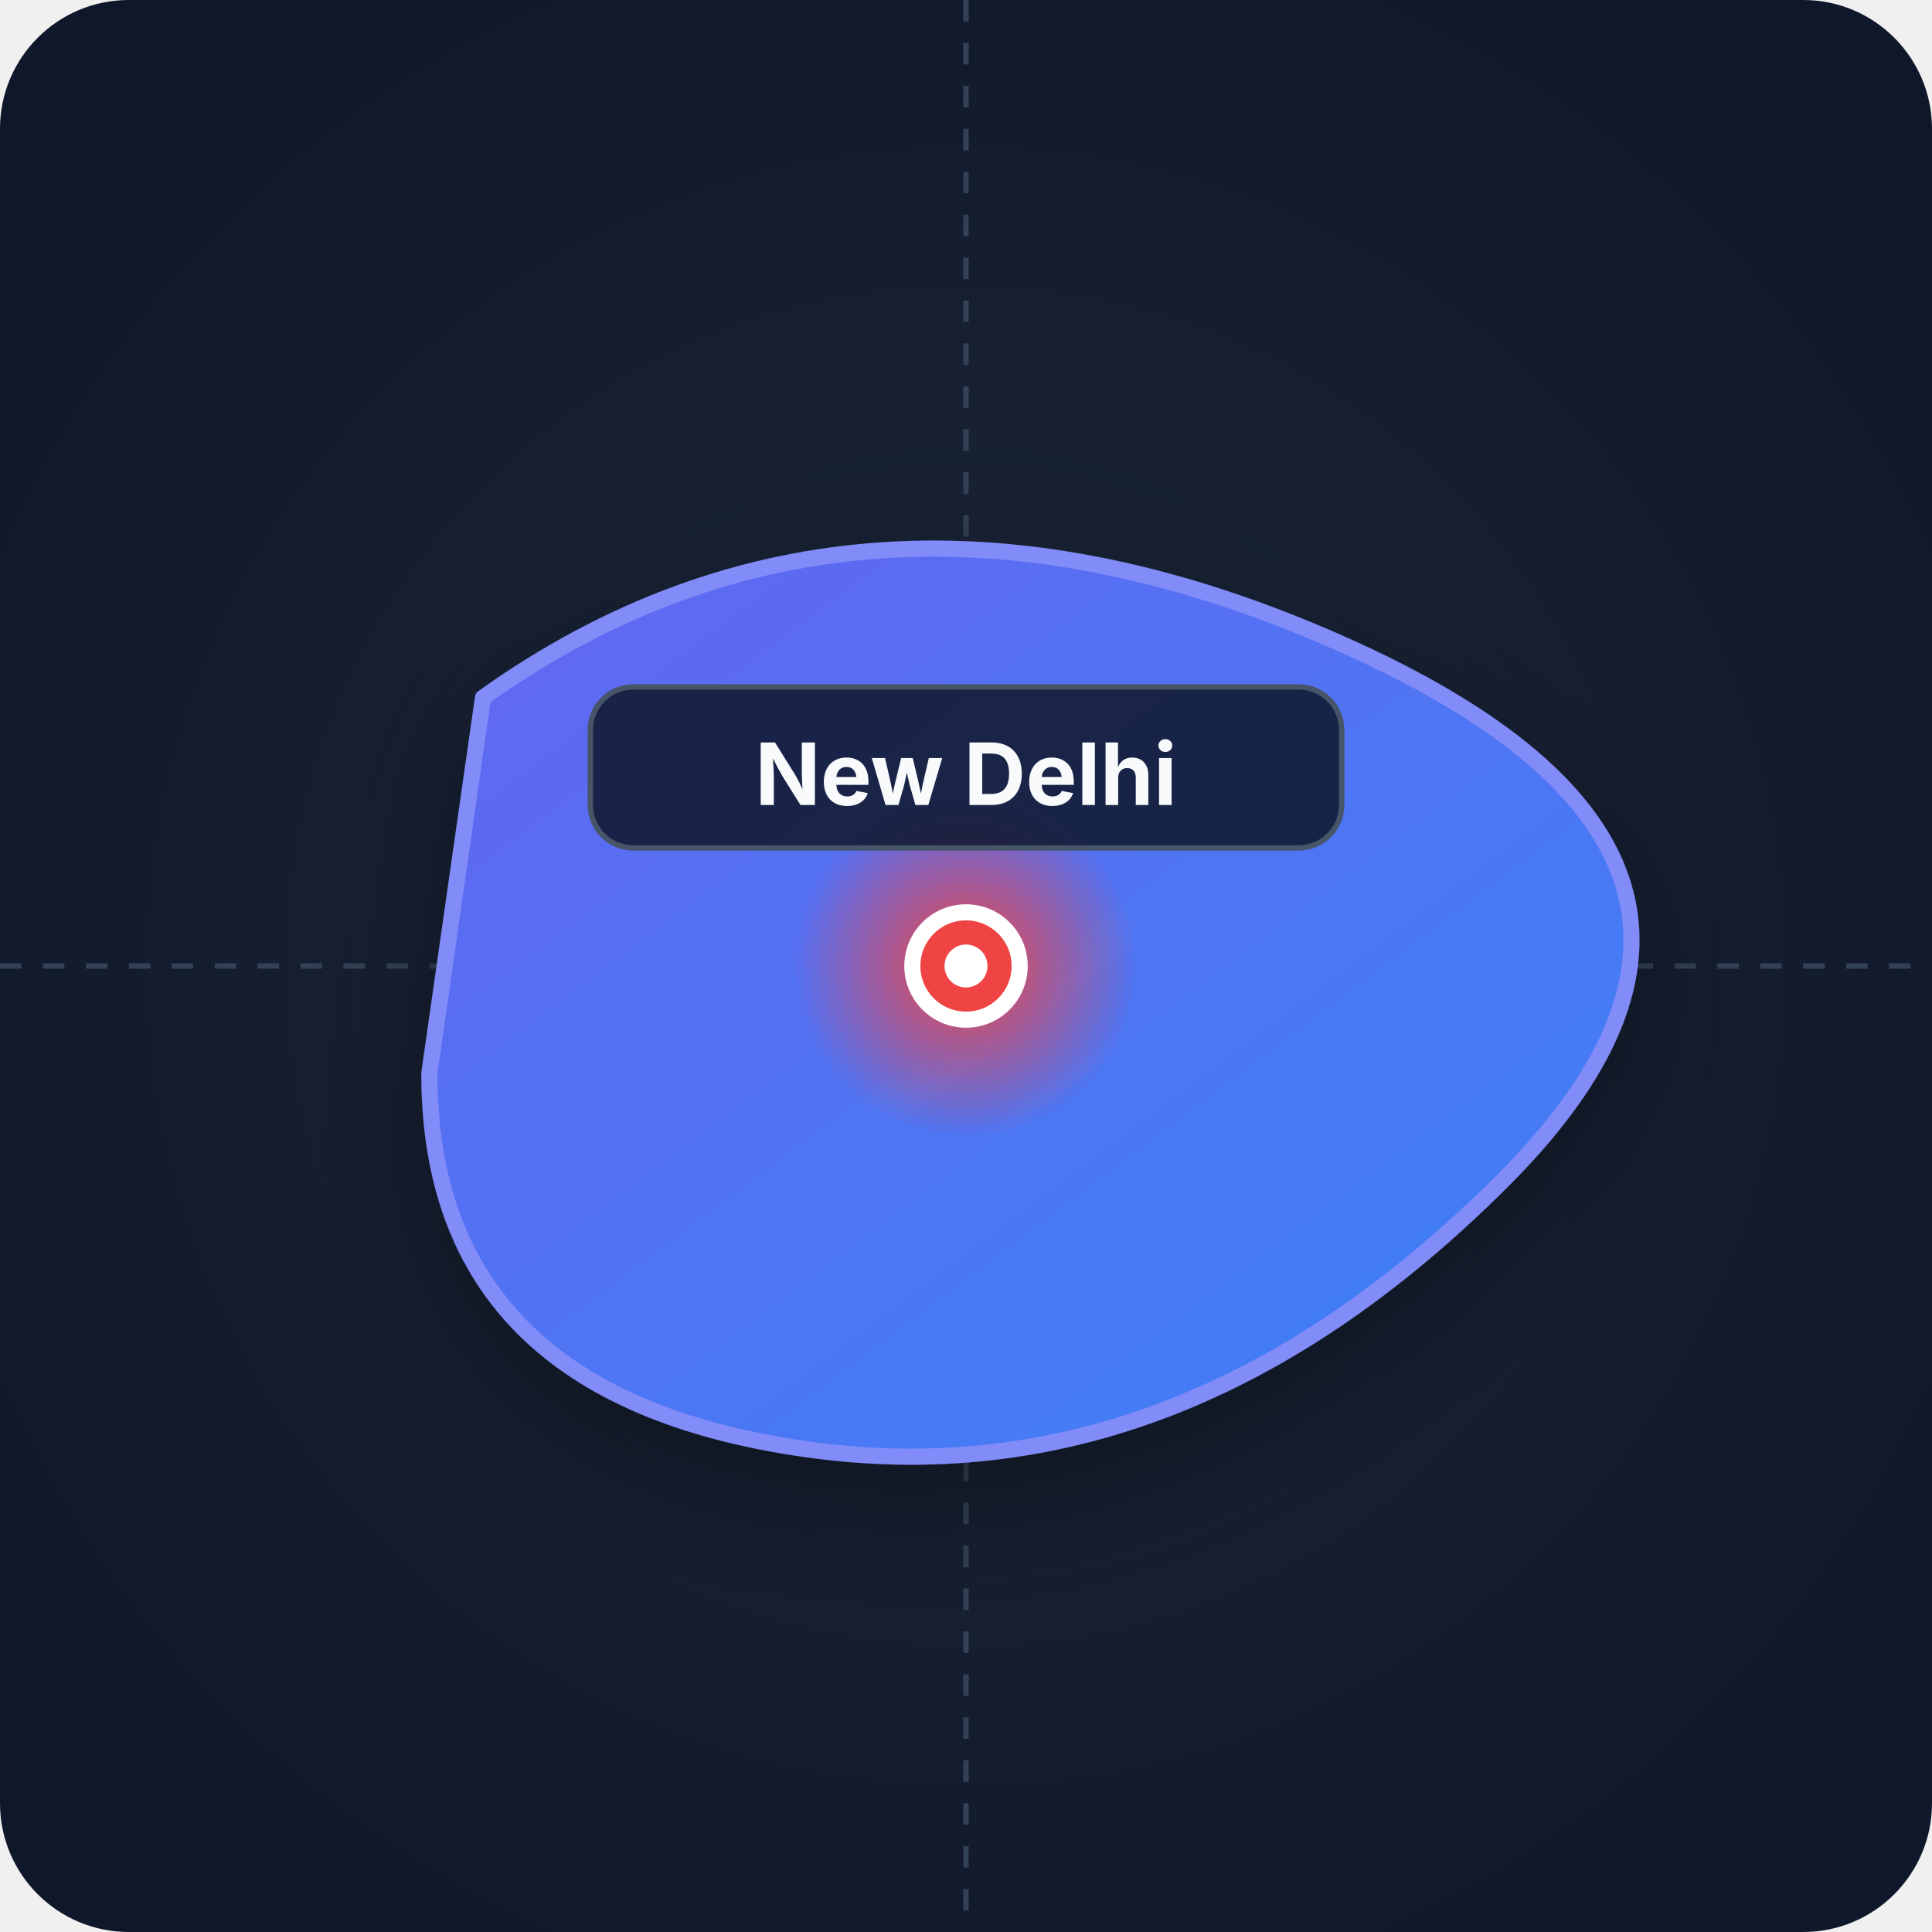
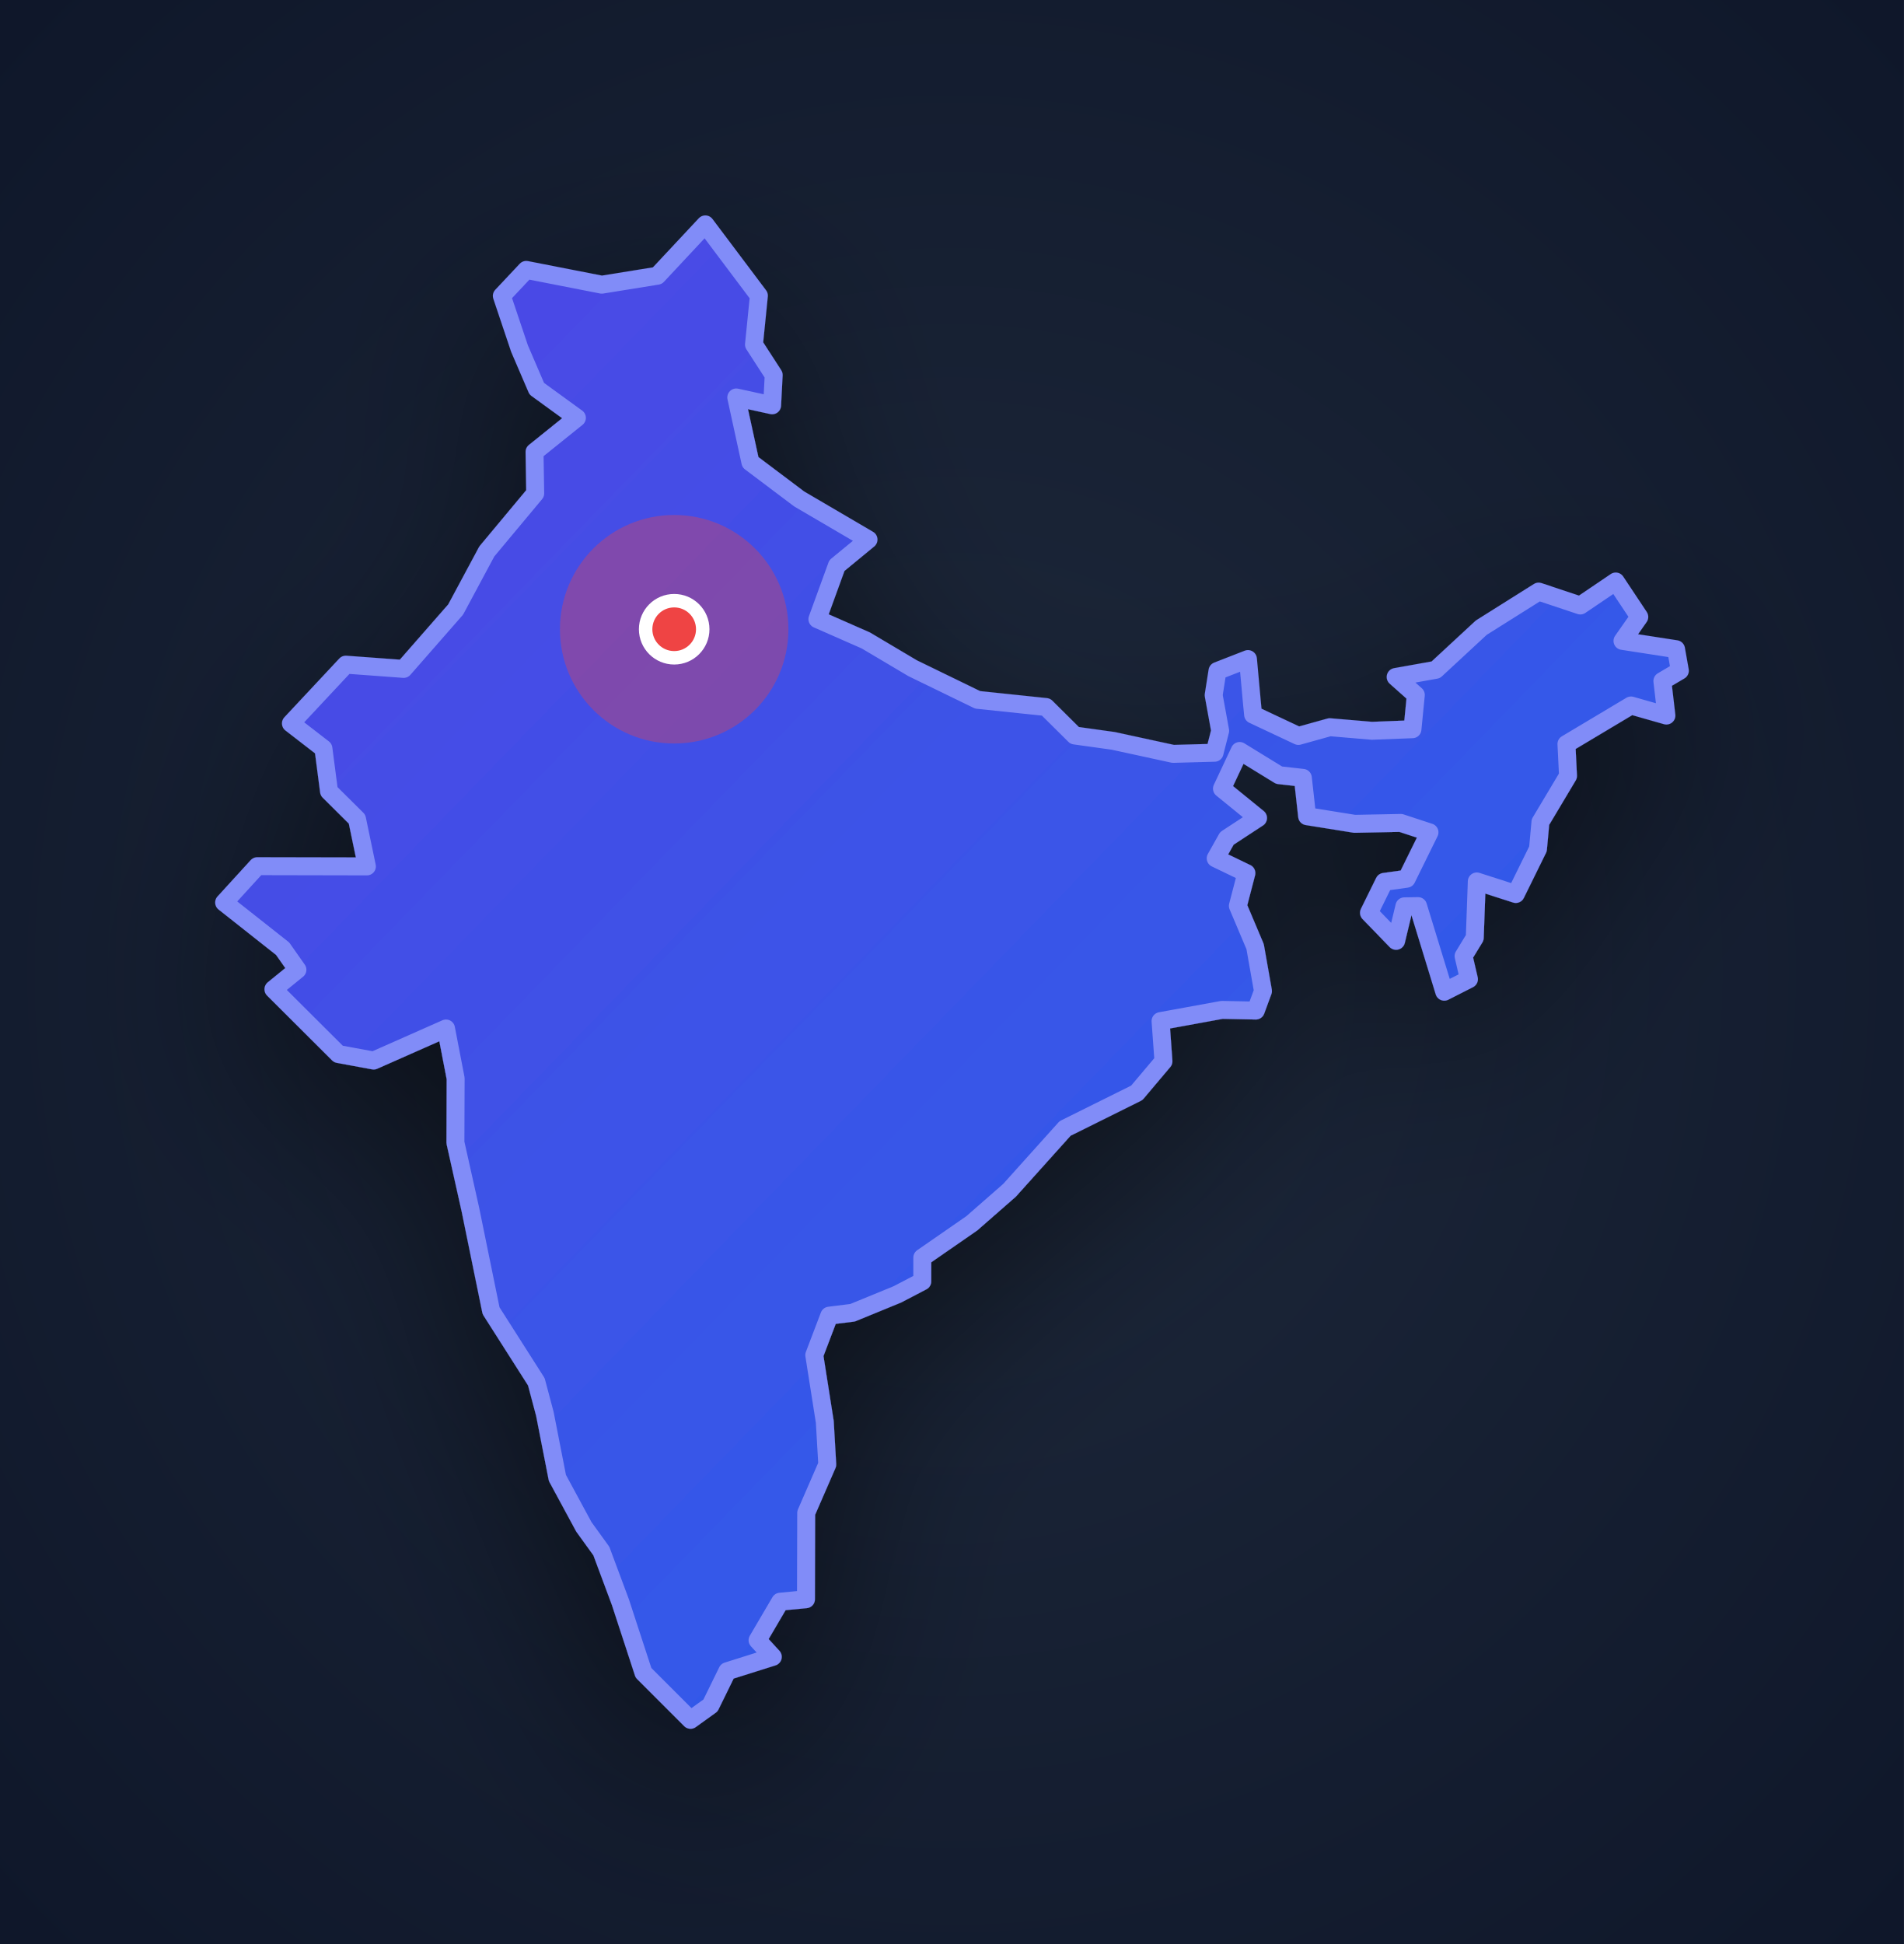
- <svg xmlns="http://www.w3.org/2000/svg" viewBox="481.58 93.59 180 180" width="100%" height="100%">
+ <svg xmlns="http://www.w3.org/2000/svg" viewBox="541.50 155.52 84.95 86.72" width="100%" height="100%">
  <defs>
-     <radialGradient id="bgGrad" cx="50%" cy="50%" r="60%">
+     <radialGradient id="bgGrad_in" cx="50%" cy="50%" r="70%">
      <stop offset="0%" stop-color="#1E293B" />
      <stop offset="100%" stop-color="#0F172A" />
    </radialGradient>
-     <radialGradient id="pinGlow" cx="50%" cy="50%" r="50%">
-       <stop offset="0%" stop-color="#EF4444" stop-opacity="1" />
-       <stop offset="100%" stop-color="#EF4444" stop-opacity="0" />
-     </radialGradient>
-     <linearGradient id="countryGrad" x1="0%" y1="0%" x2="100%" y2="100%">
-       <stop offset="0%" stop-color="#6366F1" />
-       <stop offset="100%" stop-color="#3B82F6" />
+     <linearGradient id="realCountryGrad_in" x1="0%" y1="0%" x2="100%" y2="100%">
+       <stop offset="0%" stop-color="#4F46E5" />
+       <stop offset="100%" stop-color="#2563EB" />
    </linearGradient>
-     <filter id="shadow" x="-20%" y="-20%" width="140%" height="140%">
-       <feDropShadow dx="0" dy="4" stdDeviation="6" flood-color="#000" flood-opacity="0.4" />
+     <filter id="shadow_in" x="-20%" y="-20%" width="140%" height="140%">
+       <feDropShadow dx="0" dy="3" stdDeviation="4" flood-color="#000" flood-opacity="0.5" />
    </filter>
  </defs>
-   <rect x="481.58" y="93.59" width="180" height="180" rx="12" fill="url(#bgGrad)" />
-   <path d="M 481.58 183.59 H 661.58 M 571.58 93.59 V 273.59" stroke="#334155" stroke-width="0.5" stroke-dasharray="2,2" />
-   <g filter="url(#shadow)">
-     <path d="M 526.58 158.59 Q 561.58 133.59 606.58 153.59 T 621.58 203.59 T 556.58 228.59 T 521.58 193.59 Z" fill="url(#countryGrad)" stroke="#818CF8" stroke-width="1.5" stroke-linejoin="round" />
+   <rect x="541.50" y="155.52" width="84.95" height="86.72" fill="url(#bgGrad_in)" />
+   <g filter="url(#shadow_in)">
+     <path d="M 616.28 184.48 L 616.45 185.44 L 615.67 185.9 L 615.85 187.44 L 614.27 186.99 L 611.39 188.71 L 611.46 190.13 L 610.23 192.19 L 610.12 193.39 L 609.13 195.4 L 607.39 194.84 L 607.3 197.35 L 606.8 198.17 L 607.04 199.2 L 605.94 199.76 L 604.77 195.94 L 604.16 195.95 L 603.79 197.49 L 602.58 196.24 L 603.26 194.86 L 604.26 194.72 L 605.28 192.65 L 604.0 192.23 L 601.94 192.27 L 599.82 191.93 L 599.63 190.22 L 598.57 190.1 L 596.81 189.02 L 596.02 190.7 L 597.63 192.01 L 596.24 192.92 L 595.74 193.81 L 597.11 194.47 L 596.73 195.93 L 597.5 197.75 L 597.85 199.73 L 597.53 200.6 L 596.02 200.57 L 593.28 201.07 L 593.41 202.86 L 592.22 204.27 L 589.02 205.86 L 586.54 208.62 L 584.86 210.09 L 582.65 211.62 L 582.65 212.68 L 581.54 213.26 L 579.54 214.08 L 578.5 214.21 L 577.83 215.97 L 578.3 218.95 L 578.41 220.85 L 577.47 223.01 L 577.46 226.86 L 576.31 226.97 L 575.3 228.69 L 575.98 229.43 L 573.95 230.07 L 573.2 231.6 L 572.31 232.24 L 570.21 230.14 L 569.18 226.99 L 568.33 224.71 L 567.55 223.63 L 566.37 221.45 L 565.81 218.59 L 565.43 217.16 L 563.41 213.99 L 562.49 209.49 L 561.82 206.49 L 561.83 203.63 L 561.4 201.4 L 558.17 202.83 L 556.6 202.54 L 553.7 199.65 L 554.77 198.78 L 554.11 197.84 L 551.5 195.78 L 552.98 194.16 L 557.87 194.17 L 557.43 192.06 L 556.18 190.82 L 555.93 188.91 L 554.48 187.79 L 556.93 185.17 L 559.51 185.36 L 561.83 182.71 L 563.22 180.12 L 565.38 177.53 L 565.35 175.68 L 567.24 174.16 L 565.45 172.86 L 564.68 171.07 L 563.89 168.72 L 564.98 167.56 L 568.35 168.22 L 570.83 167.82 L 572.97 165.53 L 575.36 168.71 L 575.14 170.89 L 576.02 172.25 L 575.95 173.6 L 574.35 173.25 L 574.98 176.14 L 577.16 177.78 L 580.25 179.59 L 578.84 180.75 L 577.97 183.14 L 580.13 184.09 L 582.22 185.33 L 585.12 186.74 L 588.17 187.06 L 589.45 188.33 L 591.17 188.57 L 593.84 189.15 L 595.69 189.1 L 595.94 188.12 L 595.65 186.53 L 595.82 185.45 L 597.18 184.92 L 597.36 186.9 L 597.41 187.4 L 599.43 188.35 L 600.83 187.96 L 602.71 188.12 L 604.52 188.05 L 604.67 186.52 L 603.77 185.72 L 605.56 185.4 L 607.59 183.52 L 610.15 181.91 L 612.01 182.53 L 613.59 181.46 L 614.64 183.04 L 613.89 184.11 L 616.28 184.48 Z" fill="url(#realCountryGrad_in)" stroke="#818CF8" stroke-width="0.8" stroke-linejoin="round" />
  </g>
-   <circle cx="571.58" cy="183.59" r="16" fill="url(#pinGlow)">
-     <animate attributeName="r" values="10;22;10" dur="2.5s" repeatCount="indefinite" />
-     <animate attributeName="opacity" values="0.8;0.2;0.8" dur="2.5s" repeatCount="indefinite" />
+   <circle cx="571.58" cy="183.59" r="5.097" fill="#EF4444" fill-opacity="0.35">
+     <animate attributeName="r" values="3.398;6.796;3.398" dur="2s" repeatCount="indefinite" />
  </circle>
-   <circle cx="571.58" cy="183.59" r="5" fill="#EF4444" stroke="#FFFFFF" stroke-width="1.5" />
-   <circle cx="571.58" cy="183.59" r="2" fill="#FFFFFF" />
-   <g transform="translate(571.58, 171.59)">
-     <rect x="-35" y="-14" width="70" height="15" rx="4" fill="#0F172A" fill-opacity="0.85" stroke="#475569" stroke-width="0.5" />
-     <text x="0" y="-3" font-family="system-ui, -apple-system, sans-serif" font-size="8" font-weight="bold" fill="#F8FAFC" text-anchor="middle">New Delhi</text>
-   </g>
+   <circle cx="571.58" cy="183.59" r="1.274" fill="#EF4444" stroke="#FFFFFF" stroke-width="0.6" />
</svg>
